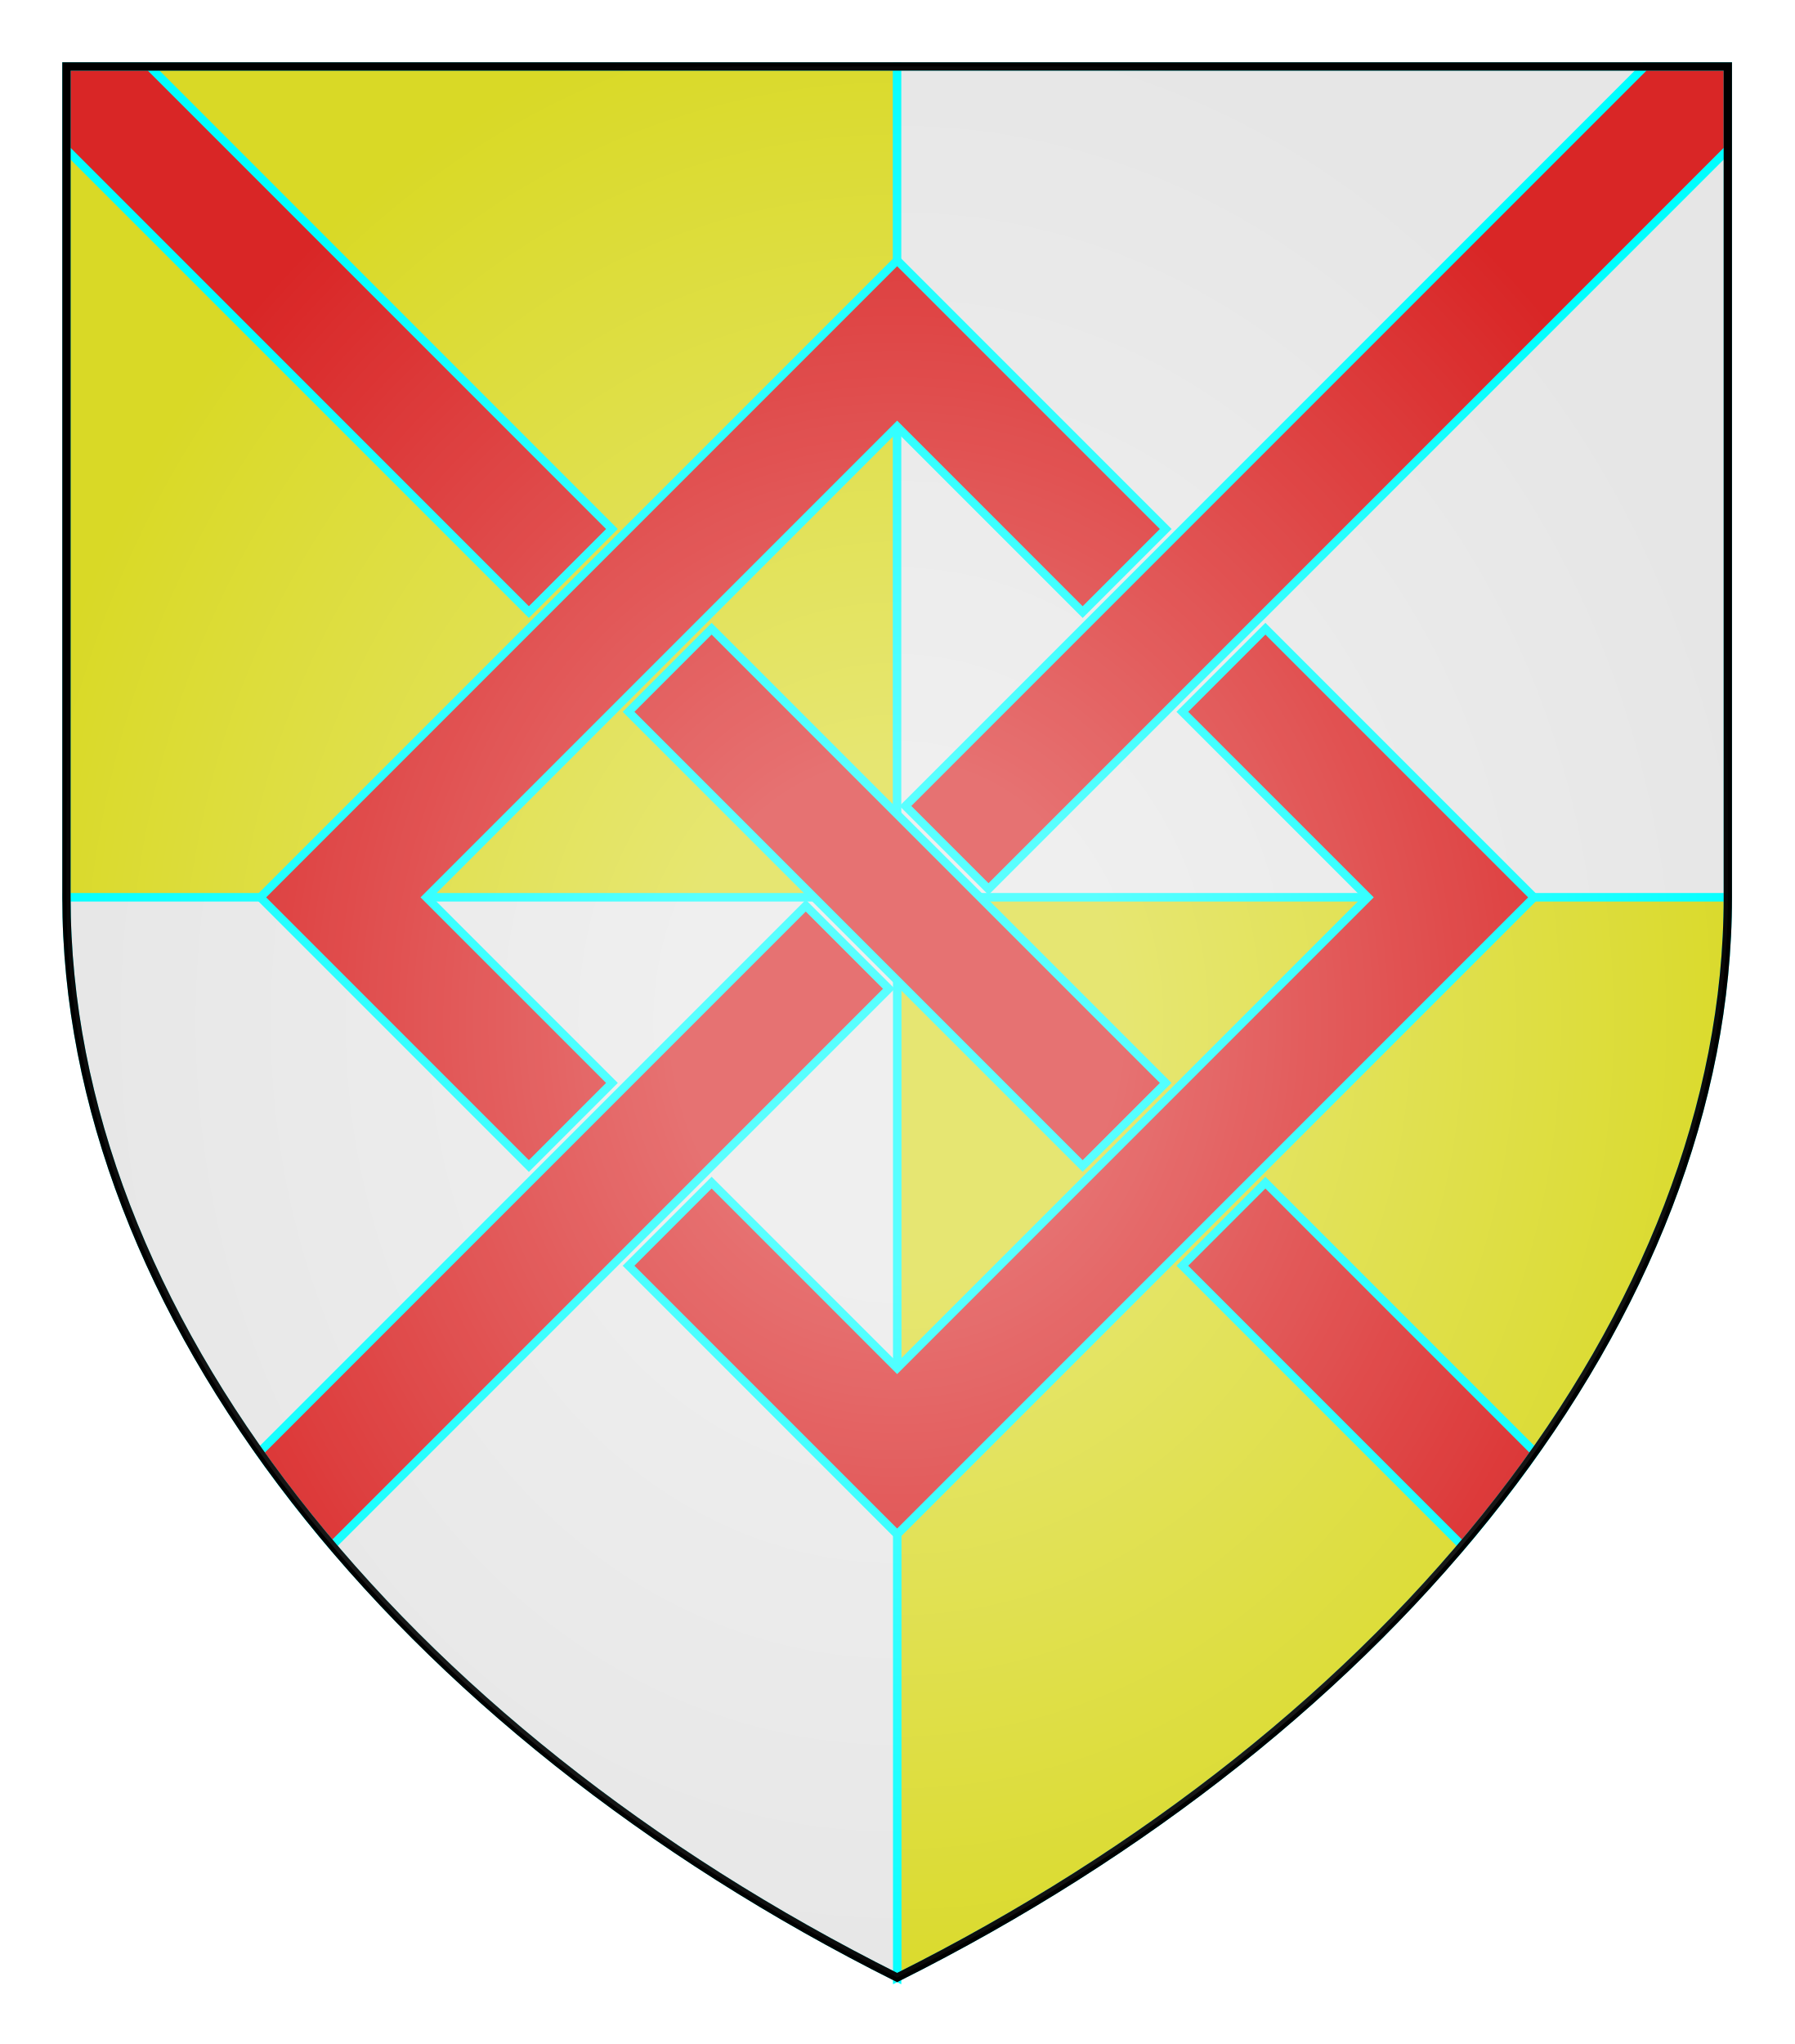
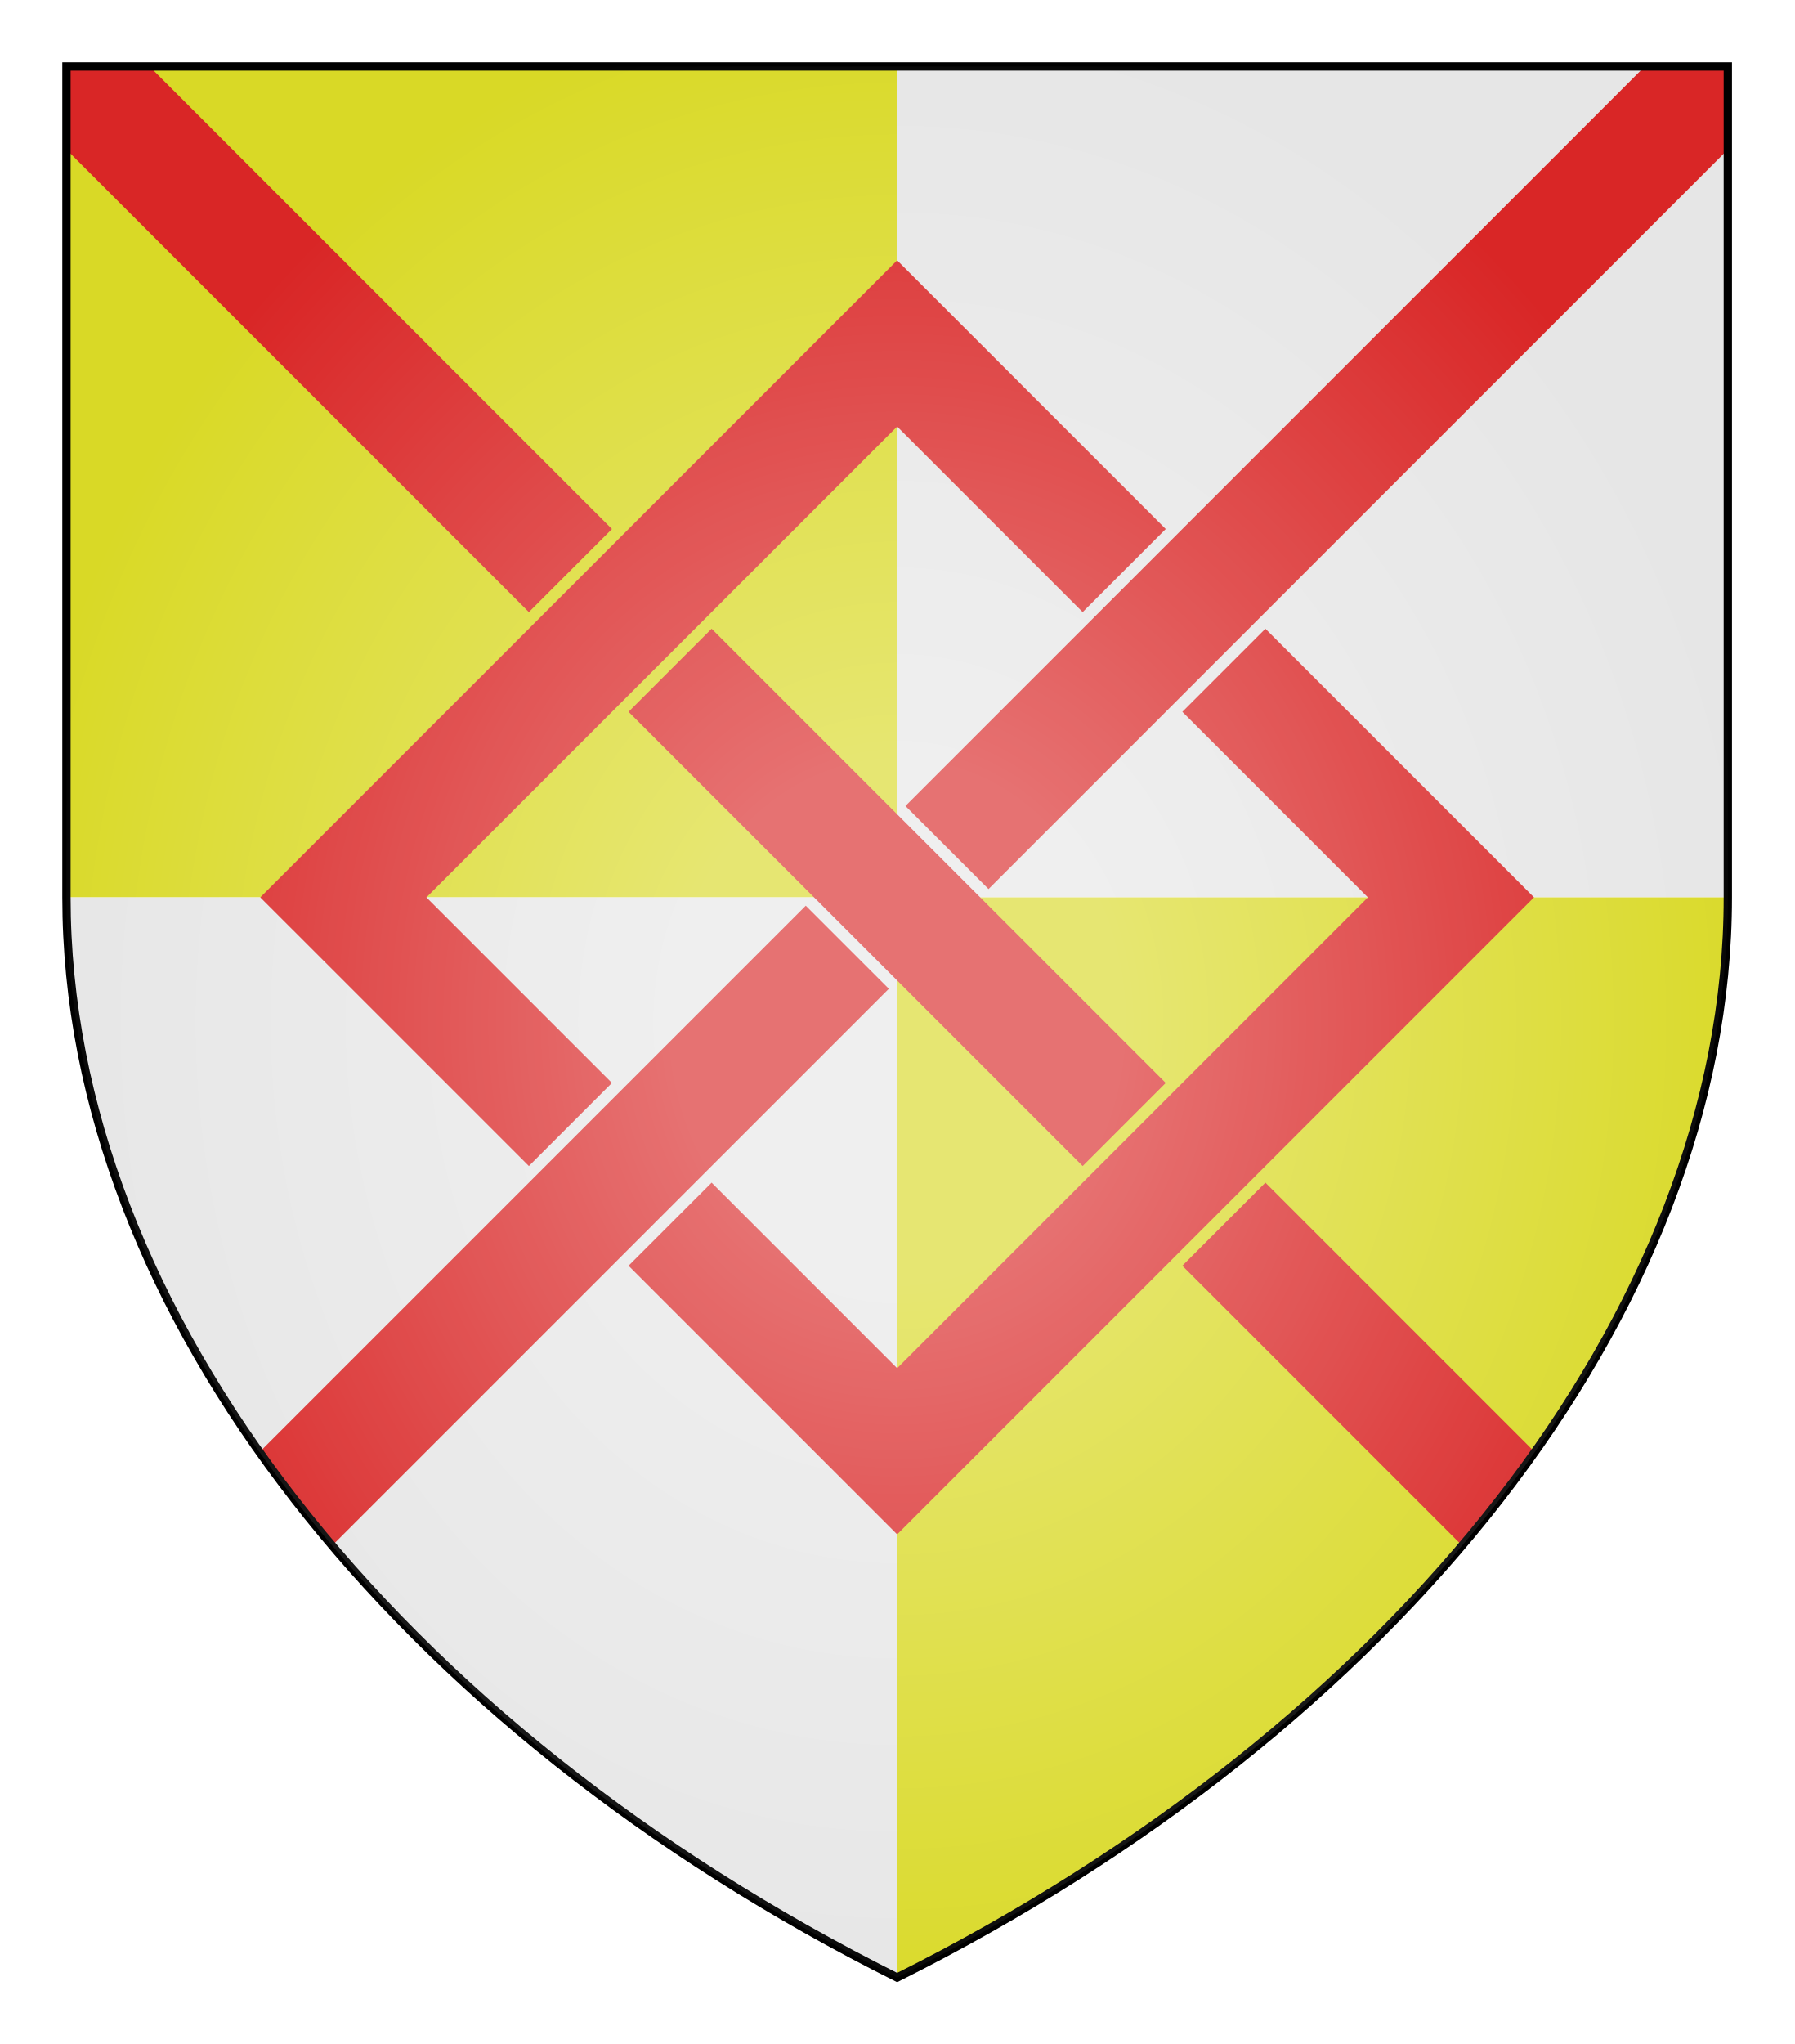
<svg xmlns="http://www.w3.org/2000/svg" height="246.0" width="216.0">
  <defs>
    <clipPath id="contour">
      <path d="M 8.0,8.0 L 208.0,8.0 L 208.0,108.0 C 208.0,158.0 168.0,208.0 108.0,238.0 C 48.0,208.0 8.0,158.0 8.0,108.0 L 8.0,8.0 Z" />
    </clipPath>
    <radialGradient id="lighting">
      <stop offset="25%" stop-color="white" stop-opacity="35%" />
      <stop offset="100%" stop-color="white" stop-opacity="0%" />
    </radialGradient>
  </defs>
  <g transform="translate(8.0,8.0)">
-     <path d="M 0.0,0.0 L 0.0,100.0 L 100.0,100.0 L 100.0,0.0 L 0.0,0.0 Z" style="fill: rgb(217, 217, 38); stroke-width: 1px; stroke: rgb(0, 255, 255);" />
-     <path d="M 100.0,0.0 L 100.0,100.0 L 200.0,100.0 L 200.0,0.0 L 100.0,0.0 Z" style="fill: rgb(230, 230, 230); stroke-width: 1px; stroke: rgb(0, 255, 255);" />
-     <path d="M 100.0,100.0 L 100.0,230.0 C 160.0,200.0 200.0,150.0 200.0,100.0 L 100.0,100.0 Z" style="fill: rgb(217, 217, 38); stroke-width: 1px; stroke: rgb(0, 255, 255);" />
-     <path d="M 0.0,100.0 C 0.0,150.0 40.0,200.0 100.0,230.0 L 100.0,100.0 L 0.0,100.0 Z" style="fill: rgb(230, 230, 230); stroke-width: 1px; stroke: rgb(0, 255, 255);" />
-     <path d="M 0.0,0.0 L 0.0,10.0 L 55.667,65.667 L 65.667,55.667 L 10.0,0.0 L 0.0,0.0 Z" style="fill: rgb(217, 38, 38); stroke-width: 1px; stroke: rgb(0, 255, 255);" />
-     <path d="M 77.667,67.667 L 67.667,77.667 L 122.333,132.333 L 132.333,122.333 L 77.667,67.667 L 77.667,67.667 Z" style="fill: rgb(217, 38, 38); stroke-width: 1px; stroke: rgb(0, 255, 255);" />
-     <path d="M 144.333,134.333 L 134.333,144.333 L 168.017,178.017 L 168.017,178.017 C 171.138,174.336 174.057,170.581 176.762,166.762 L 176.762,166.762 L 144.333,134.333 L 144.333,134.333 Z" style="fill: rgb(217, 38, 38); stroke-width: 1px; stroke: rgb(0, 255, 255);" />
-     <path d="M 190.0,0.0 L 101.0,89.0 L 111.0,99.0 L 200.0,10.0 L 200.0,0.0 L 190.0,0.0 Z" style="fill: rgb(217, 38, 38); stroke-width: 1px; stroke: rgb(0, 255, 255);" />
-     <path d="M 89.0,101.0 L 23.238,166.762 L 23.238,166.762 C 25.943,170.581 28.862,174.336 31.983,178.017 L 31.983,178.017 L 99.0,111.0 L 89.0,101.0 L 89.0,101.0 Z" style="fill: rgb(217, 38, 38); stroke-width: 1px; stroke: rgb(0, 255, 255);" />
-     <path d="M 100.0,23.333 L 23.333,100.0 L 55.667,132.333 L 65.667,122.333 L 43.333,100.0 L 100.0,43.333 L 122.333,65.667 L 132.333,55.667 L 100.0,23.333 L 100.0,23.333 Z" style="fill: rgb(217, 38, 38); stroke-width: 1px; stroke: rgb(0, 255, 255);" />
-     <path d="M 144.333,67.667 L 134.333,77.667 L 156.667,100.0 L 100.0,156.667 L 77.667,134.333 L 67.667,144.333 L 100.0,176.667 L 176.667,100.0 L 144.333,67.667 L 144.333,67.667 Z" style="fill: rgb(217, 38, 38); stroke-width: 1px; stroke: rgb(0, 255, 255);" />
+     <path d="M 0.0,0.0 L 0.0,100.0 L 100.0,100.0 L 100.0,0.0 L 0.0,0.0 Z" style="fill: rgb(217, 217, 38); stroke-width: 1px; stroke: none;" />
+     <path d="M 100.0,0.0 L 100.0,100.0 L 200.0,100.0 L 200.0,0.0 L 100.0,0.0 Z" style="fill: rgb(230, 230, 230); stroke-width: 1px; stroke: none;" />
+     <path d="M 100.0,100.0 L 100.0,230.0 C 160.0,200.0 200.0,150.0 200.0,100.0 L 100.0,100.0 Z" style="fill: rgb(217, 217, 38); stroke-width: 1px; stroke: none;" />
+     <path d="M 0.0,100.0 C 0.0,150.0 40.0,200.0 100.0,230.0 L 100.0,100.0 L 0.0,100.0 Z" style="fill: rgb(230, 230, 230); stroke-width: 1px; stroke: none;" />
+     <path d="M 0.0,0.0 L 0.0,10.0 L 55.667,65.667 L 65.667,55.667 L 10.0,0.0 L 0.0,0.0 Z" style="fill: rgb(217, 38, 38); stroke-width: 1px; stroke: none;" />
+     <path d="M 77.667,67.667 L 67.667,77.667 L 122.333,132.333 L 132.333,122.333 L 77.667,67.667 L 77.667,67.667 Z" style="fill: rgb(217, 38, 38); stroke-width: 1px; stroke: none;" />
+     <path d="M 144.333,134.333 L 134.333,144.333 L 168.017,178.017 L 168.017,178.017 C 171.138,174.336 174.057,170.581 176.762,166.762 L 176.762,166.762 L 144.333,134.333 L 144.333,134.333 Z" style="fill: rgb(217, 38, 38); stroke-width: 1px; stroke: none;" />
+     <path d="M 190.0,0.0 L 101.0,89.0 L 111.0,99.0 L 200.0,10.0 L 200.0,0.0 L 190.0,0.0 Z" style="fill: rgb(217, 38, 38); stroke-width: 1px; stroke: none;" />
+     <path d="M 89.0,101.0 L 23.238,166.762 L 23.238,166.762 C 25.943,170.581 28.862,174.336 31.983,178.017 L 31.983,178.017 L 99.0,111.0 L 89.0,101.0 L 89.0,101.0 Z" style="fill: rgb(217, 38, 38); stroke-width: 1px; stroke: none;" />
+     <path d="M 100.0,23.333 L 23.333,100.0 L 55.667,132.333 L 65.667,122.333 L 43.333,100.0 L 100.0,43.333 L 122.333,65.667 L 132.333,55.667 L 100.0,23.333 L 100.0,23.333 Z" style="fill: rgb(217, 38, 38); stroke-width: 1px; stroke: none;" />
+     <path d="M 144.333,67.667 L 134.333,77.667 L 156.667,100.0 L 100.0,156.667 L 77.667,134.333 L 67.667,144.333 L 100.0,176.667 L 176.667,100.0 L 144.333,67.667 L 144.333,67.667 Z" style="fill: rgb(217, 38, 38); stroke-width: 1px; stroke: none;" />
    <path d="M 0.0,0.0 L 200.0,0.0 L 200.0,100.0 C 200.0,150.0 160.0,200.0 100.0,230.0 C 40.0,200.0 0.0,150.0 0.0,100.0 L 0.0,0.0 Z" style="fill: none; stroke-width: 1px; stroke: rgb(0, 0, 0);" />
  </g>
  <rect clip-path="url(#contour)" fill="url(#lighting)" height="246.0" width="216.0" x="0.0" y="0.0" />
</svg>
